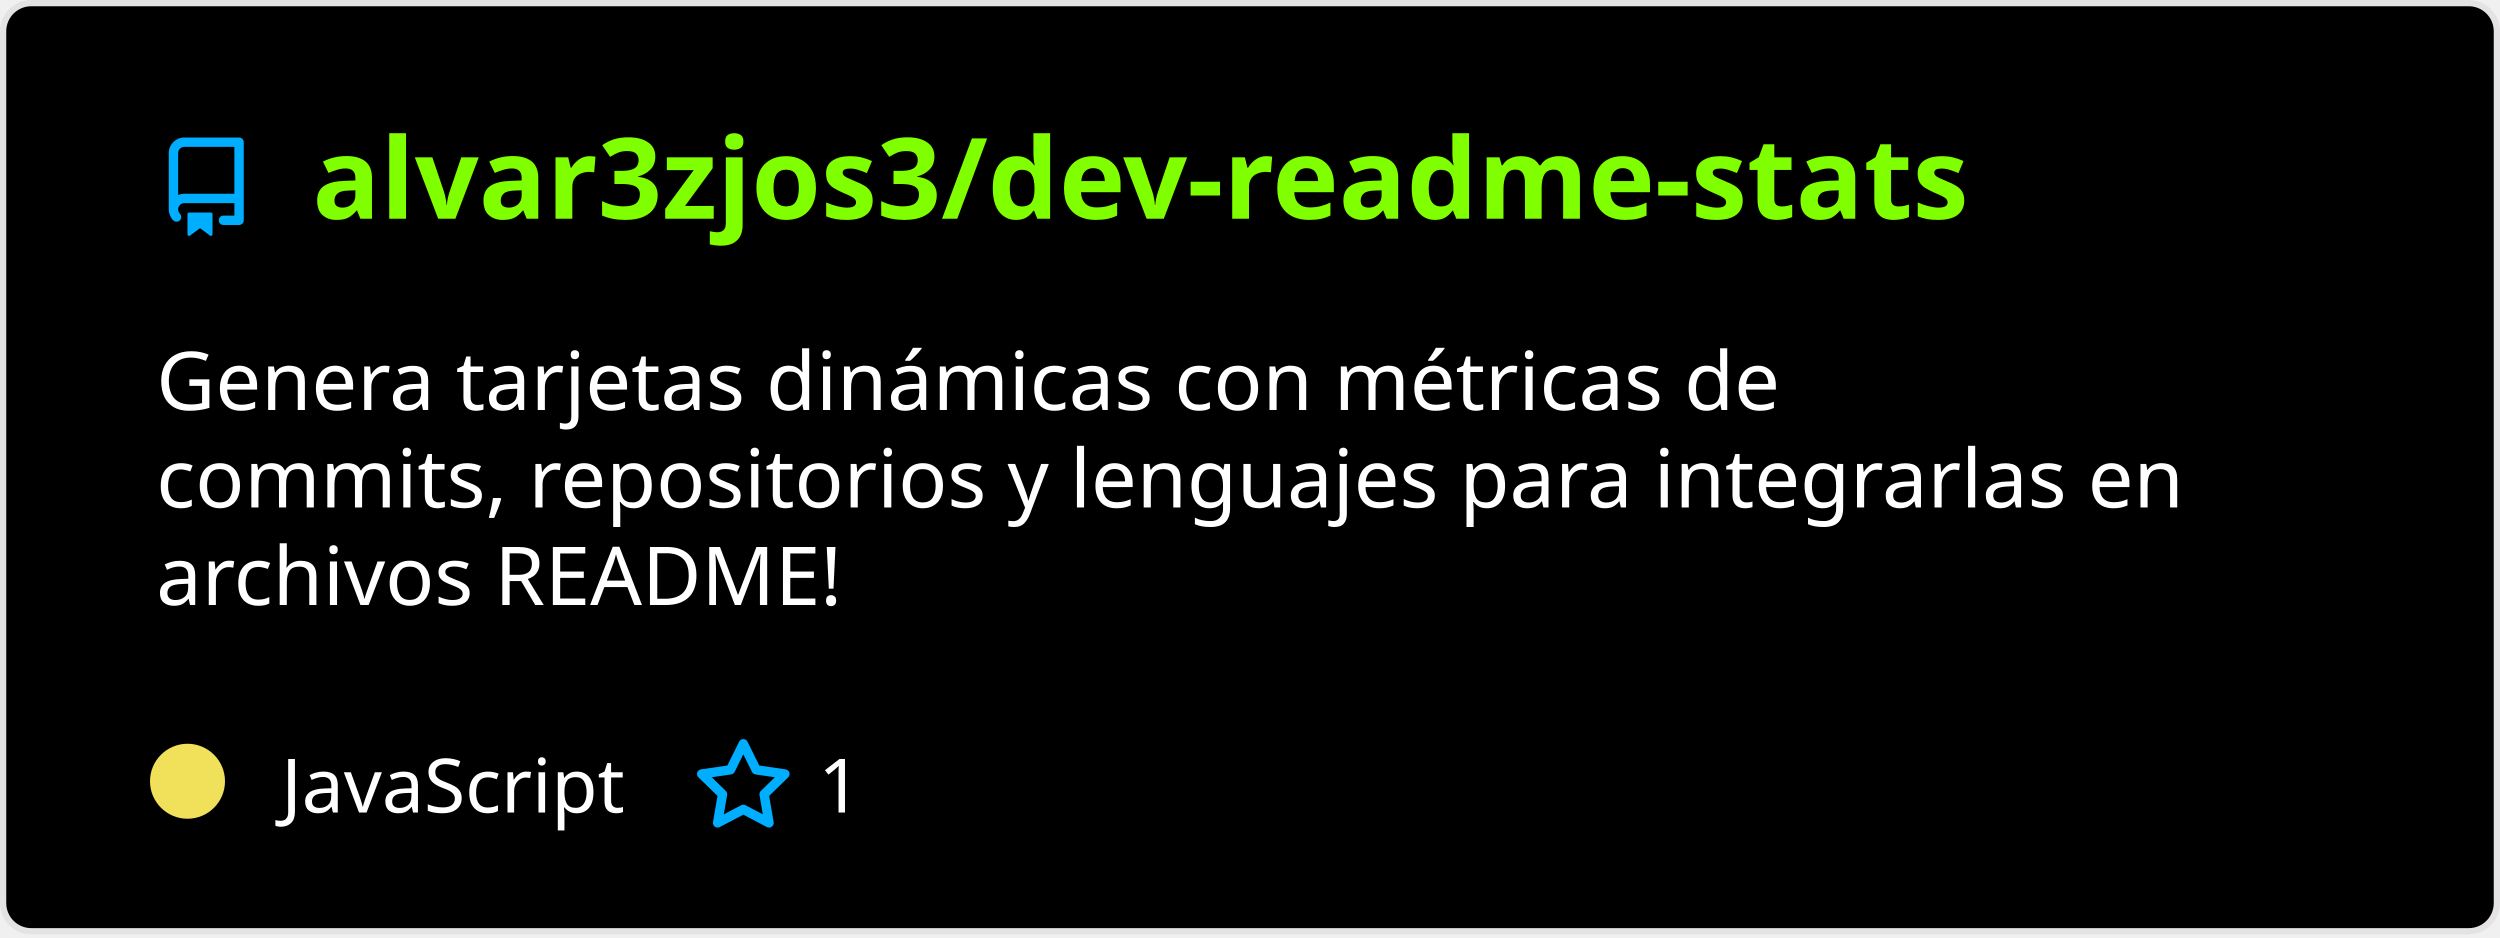
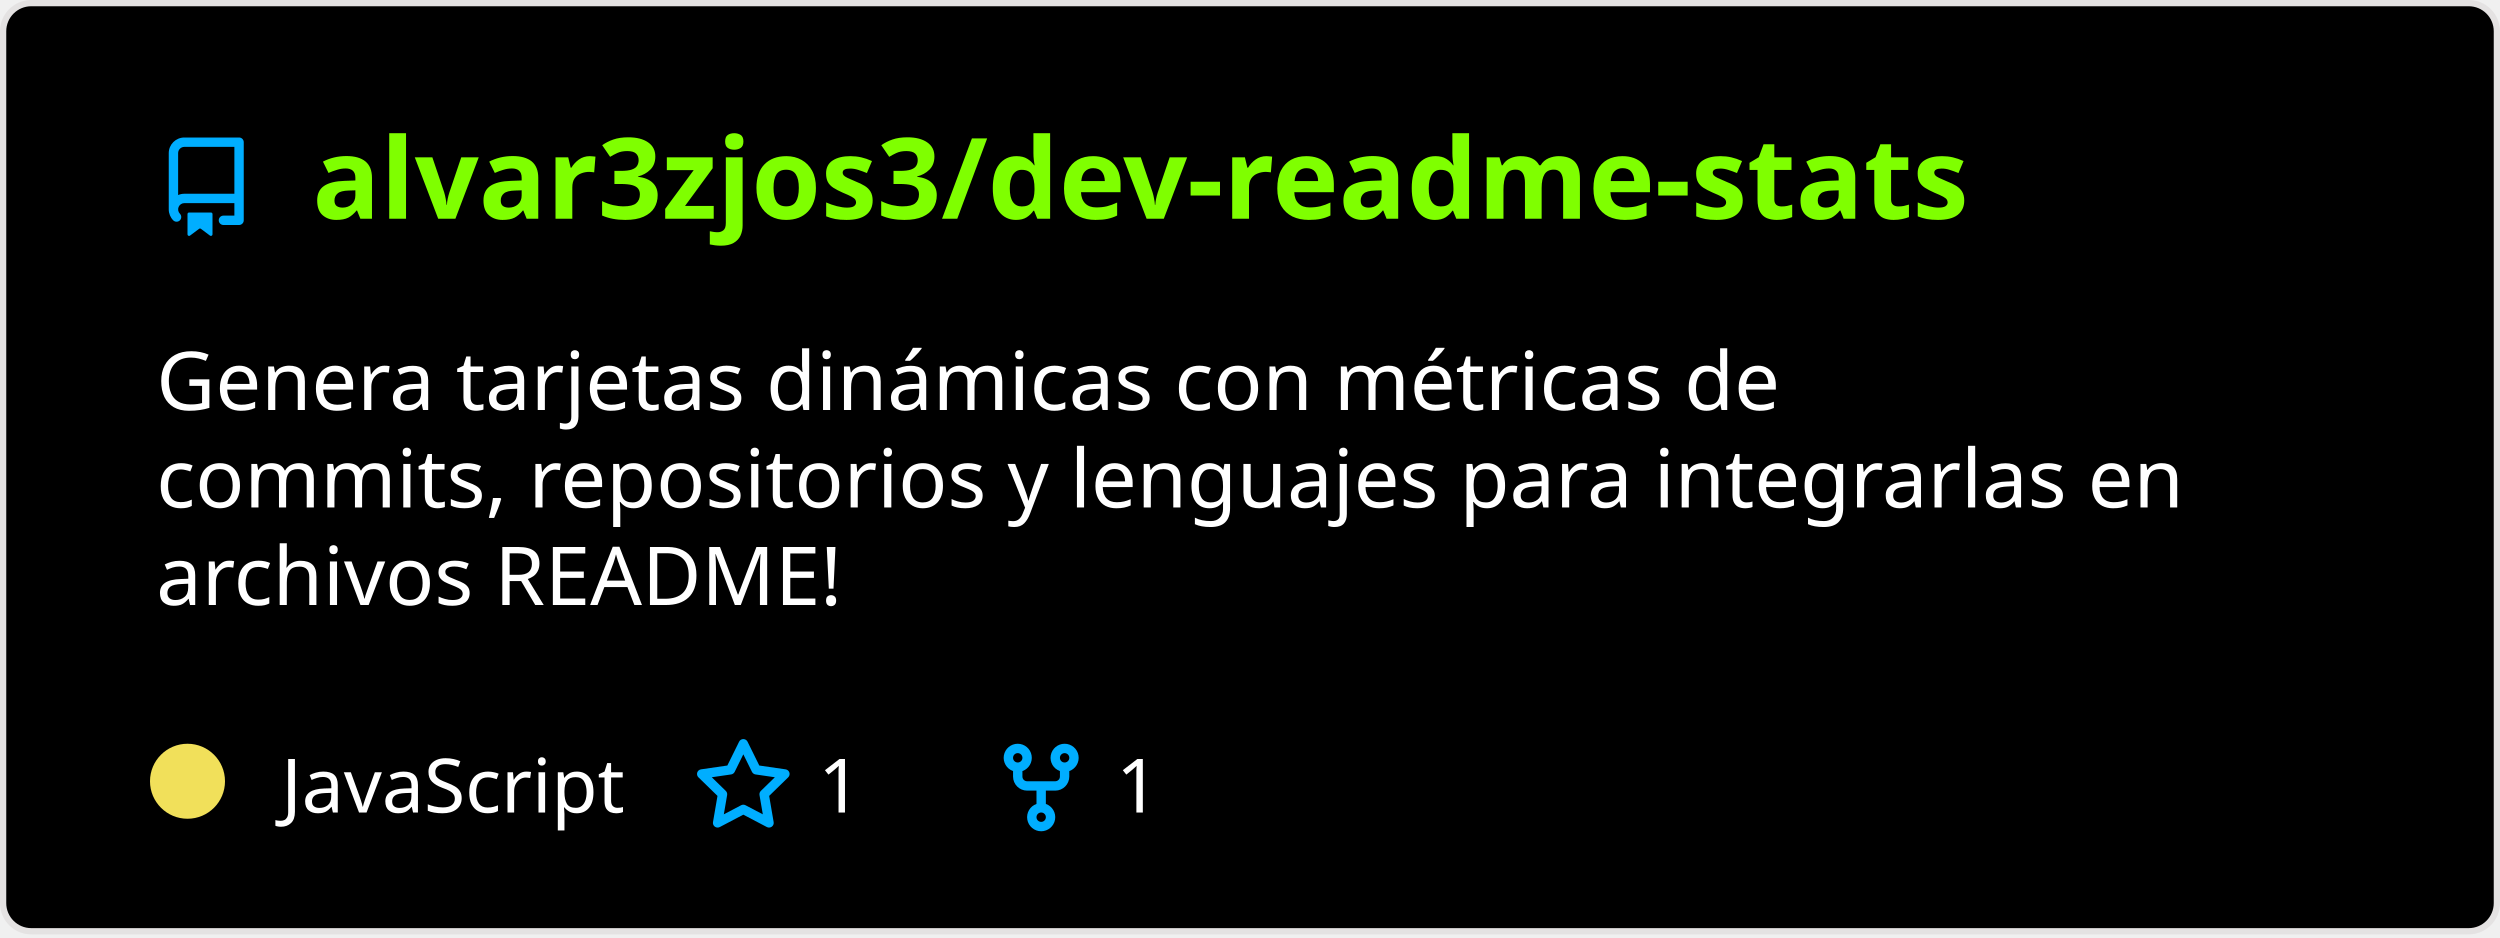
<svg xmlns="http://www.w3.org/2000/svg" width="400" height="150" viewBox="0 0 400 150" fill="none" role="img" aria-labelledby="descId">
  <style>
          .header {
            font: 600 18px 'Segoe UI', Ubuntu, Sans-Serif;
            fill: #7fff00;
            animation: fadeInAnimation 0.8s ease-in-out forwards;
          }
          @supports(-moz-appearance: auto) {
            /* El selector detecta Firefox */
            .header { font-size: 15.5px; }
          }
          
    .description { font: 400 13px 'Segoe UI', Ubuntu, Sans-Serif; fill: #fff }
    .gray { font: 400 12px 'Segoe UI', Ubuntu, Sans-Serif; fill: #fff }
    .icon { fill: #00AEFF }
    .badge { font: 600 11px 'Segoe UI', Ubuntu, Sans-Serif; }
    .badge rect { opacity: 0.2 }
  

          
      /* Animaciones */
      @keyframes scaleInAnimation {
        from {
          transform: translate(-5px, 5px) scale(0);
        }
        to {
          transform: translate(-5px, 5px) scale(1);
        }
      }
      @keyframes fadeInAnimation {
        from {
          opacity: 0;
        }
        to {
          opacity: 1;
        }
      }
    
          * { animation-duration: 0s !important; animation-delay: 0s !important; }
        </style>
  <rect data-testid="card-bg" x="0.5" y="0.5" rx="4.5" height="99%" stroke="#e4e2e2" width="399" fill="#000" stroke-opacity="1" />
  <g data-testid="card-title" transform="translate(25, 35)">
    <g transform="translate(0, 0)">
      <svg class="icon" x="0" y="-13" viewBox="0 0 16 16" version="1.1" width="16" height="16">
        <path fill-rule="evenodd" d="M2 2.5A2.5 2.5 0 014.5 0h8.75a.75.75 0 01.75.75v12.5a.75.75 0 01-.75.75h-2.5a.75.75 0 110-1.5h1.75v-2h-8a1 1 0 00-.714 1.7.75.75 0 01-1.072 1.05A2.495 2.495 0 012 11.5v-9zm10.5-1V9h-8c-.356 0-.694.074-1 .208V2.5a1 1 0 011-1h8zM5 12.25v3.25a.25.25 0 00.4.2l1.45-1.087a.25.25 0 01.3 0L8.6 15.7a.25.25 0 00.4-.2v-3.25a.25.25 0 00-.25-.25h-3.5a.25.25 0 00-.25.25z" />
      </svg>
    </g>
    <g transform="translate(25, 0)">
      <text x="0" y="0" class="header" data-testid="header">alvar3zjos3/dev-readme-stats</text>
    </g>
  </g>
  <g data-testid="main-card-body" transform="translate(0, 55)">
    <text class="description" x="25" y="-5">
      <tspan dy="1.2em" x="25">Genera tarjetas dinámicas con métricas de</tspan>
      <tspan dy="1.2em" x="25">commits, repositorios y lenguajes para integrarlas en</tspan>
      <tspan dy="1.2em" x="25">archivos README!</tspan>
    </text>
    <g transform="translate(30, 75)">
      <g transform="translate(0, 0)">
        <g data-testid="primary-lang">
          <circle data-testid="lang-color" cx="0" cy="-5" r="6" fill="#f1e05a" />
          <text data-testid="lang-name" class="gray" x="15">JavaScript</text>
        </g>
      </g>
      <g transform="translate(80.93125, 0)">
        <g transform="translate(0, 0)">
          <svg class="icon" y="-12" viewBox="0 0 16 16" version="1.1" width="16" height="16">
            <path fill-rule="evenodd" d="M8 .25a.75.75 0 01.673.418l1.882 3.815 4.21.612a.75.75 0 01.416 1.279l-3.046 2.97.719 4.192a.75.75 0 01-1.088.791L8 12.347l-3.766 1.98a.75.75 0 01-1.088-.79l.72-4.194L.818 6.374a.75.75 0 01.416-1.28l4.21-.611L7.327.668A.75.75 0 018 .25zm0 2.445L6.615 5.5a.75.75 0 01-.564.41l-3.097.45 2.24 2.184a.75.75 0 01.216.664l-.528 3.084 2.769-1.456a.75.75 0 01.698 0l2.77 1.456-.53-3.084a.75.75 0 01.216-.664l2.24-2.183-3.096-.45a.75.75 0 01-.564-.41L8 2.694v.001z" />
          </svg>
        </g>
        <g transform="translate(20, 0)">
          <text data-testid="stargazers" class="gray">1</text>
        </g>
      </g>
+       <g transform="translate(128.5875, 0)">
+         <g transform="translate(0, 0)">
+           <svg class="icon" y="-12" viewBox="0 0 16 16" version="1.1" width="16" height="16">
+             <path fill-rule="evenodd" d="M5 3.25a.75.75 0 11-1.5 0 .75.75 0 011.5 0zm0 2.122a2.25 2.25 0 10-1.5 0v.878A2.25 2.25 0 005.75 8.5h1.5v2.128a2.251 2.251 0 101.5 0V8.5h1.5a2.25 2.25 0 002.25-2.25v-.878a2.25 2.25 0 10-1.5 0v.878a.75.75 0 01-.75.75h-4.5A.75.75 0 015 6.25v-.878zm3.75 7.378a.75.75 0 11-1.5 0 .75.75 0 011.5 0zm3-8.75a.75.75 0 100-1.5.75.75 0 000 1.5z" />
+           </svg>
+         </g>
+         <g transform="translate(20, 0)">
+           <text data-testid="forkcount" class="gray">1</text>
+         </g>
+       </g>
    </g>
  </g>
</svg>
